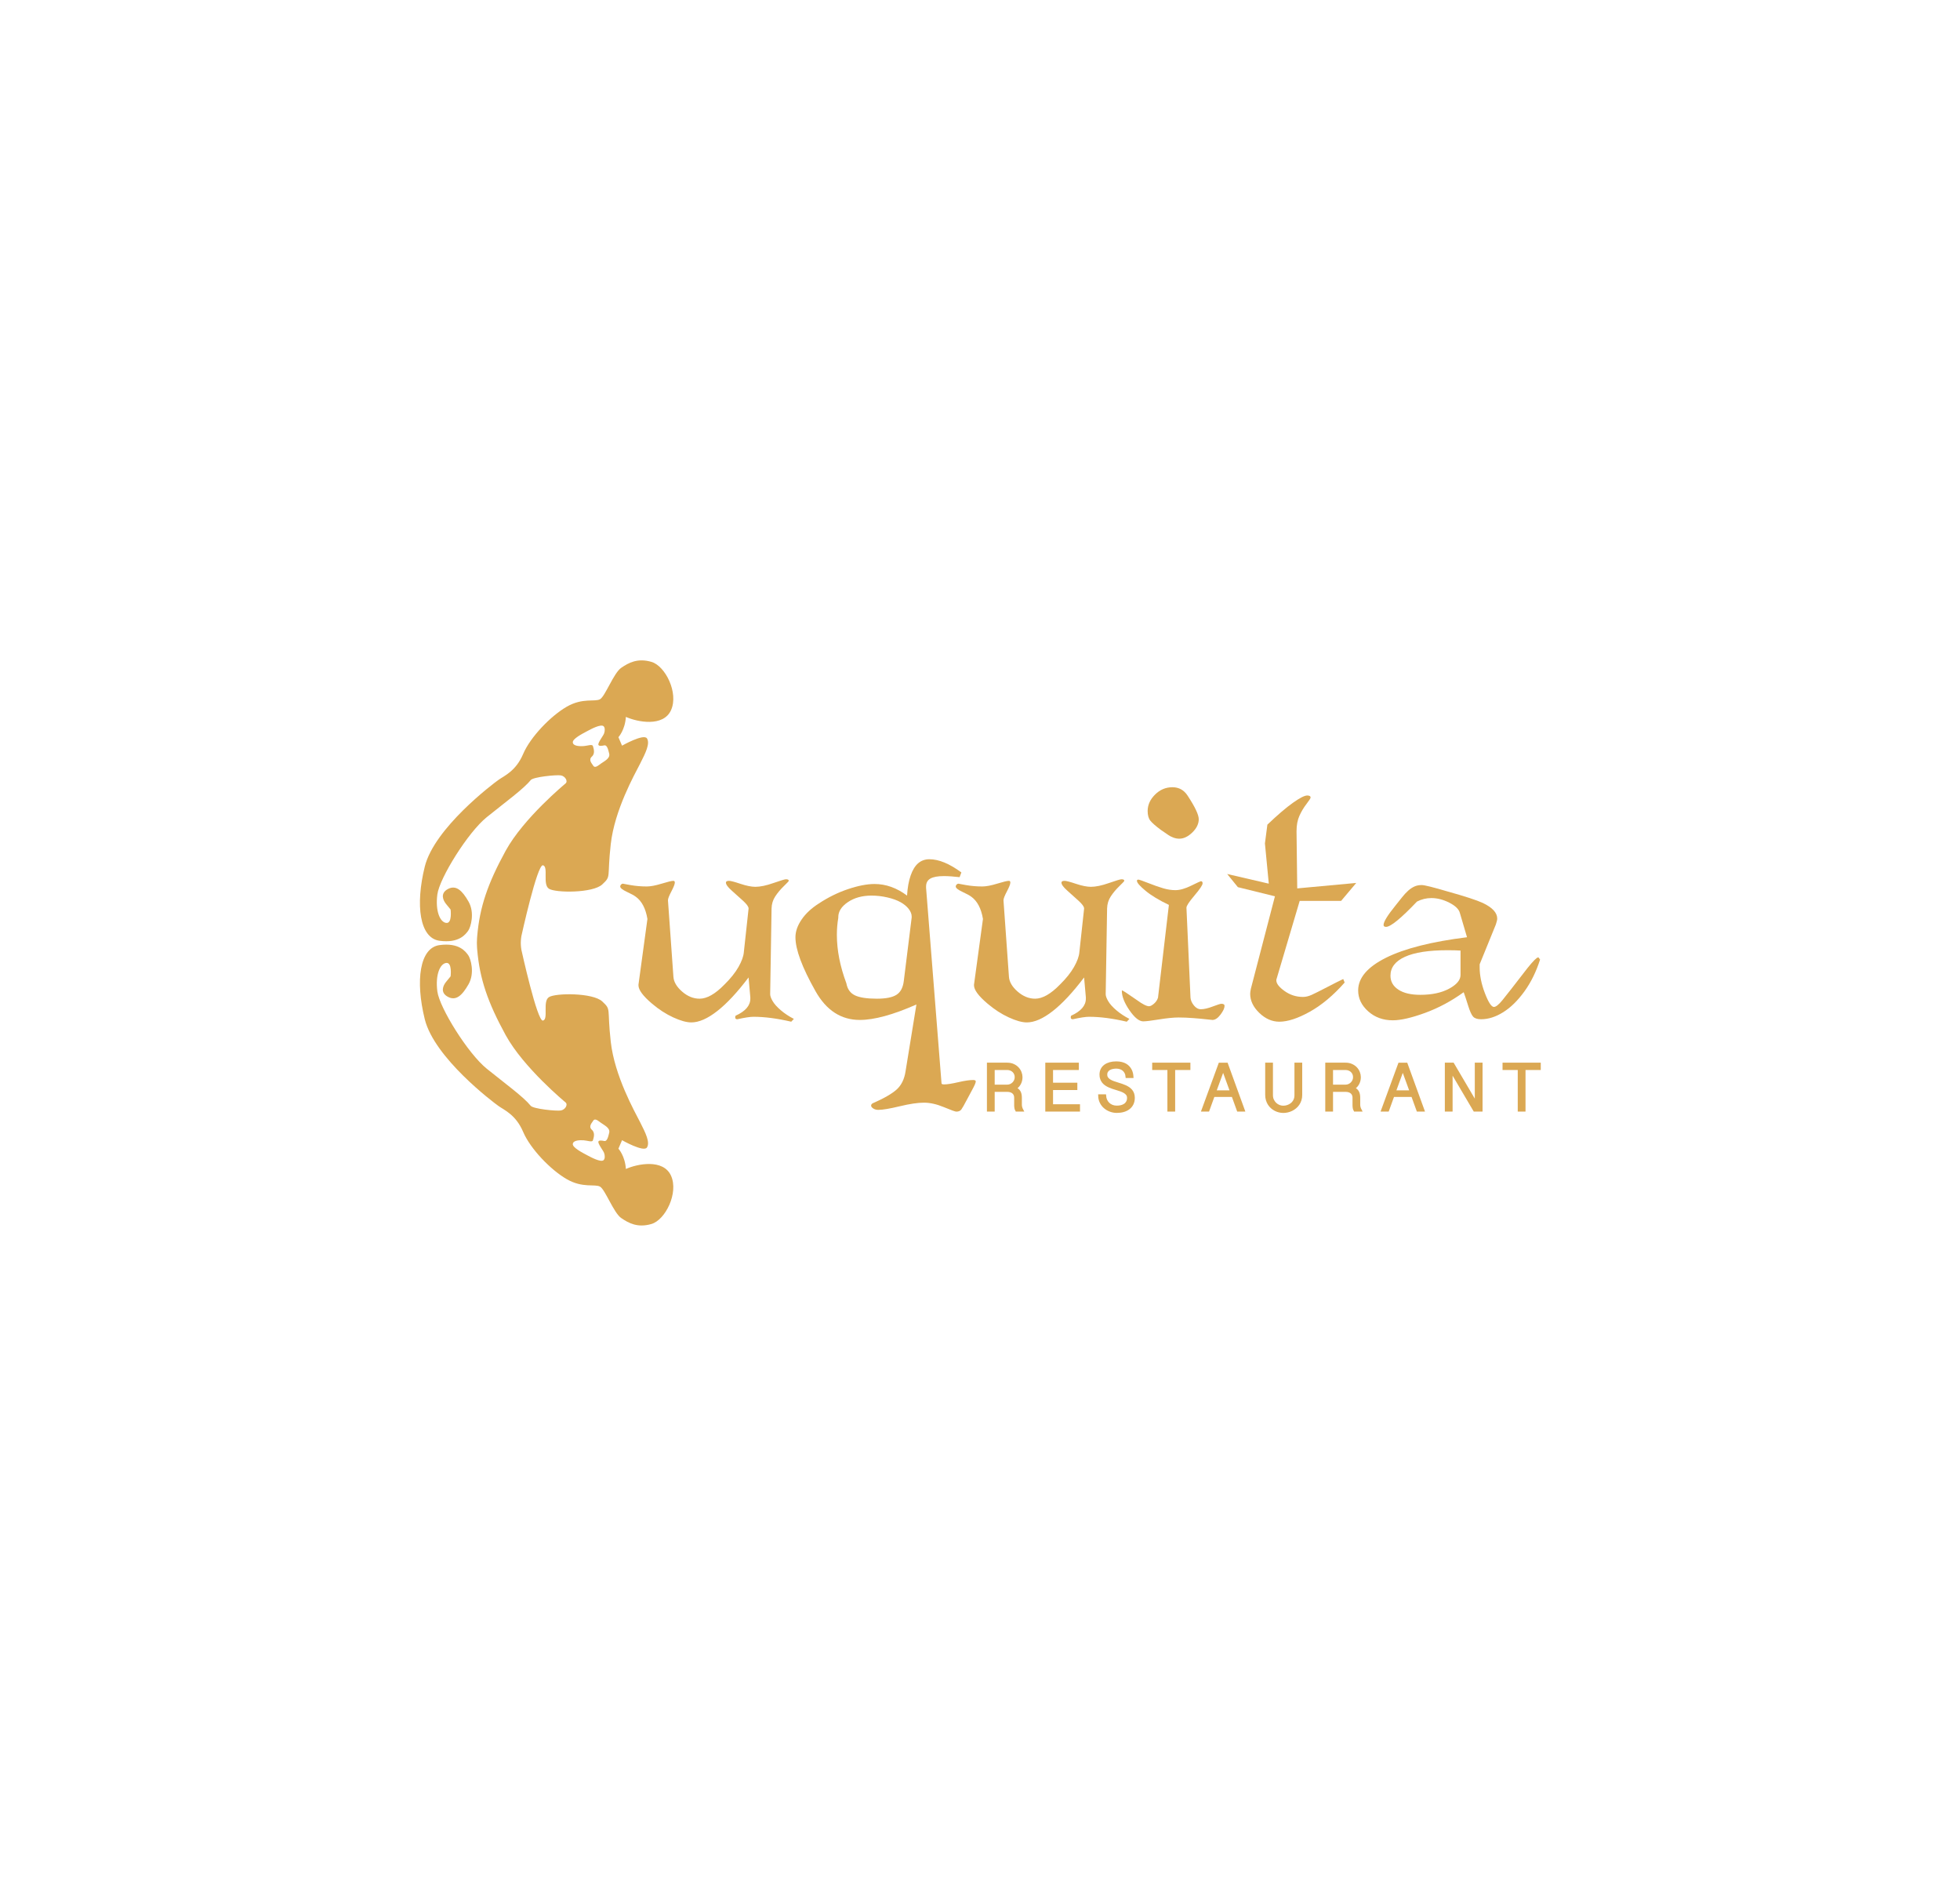
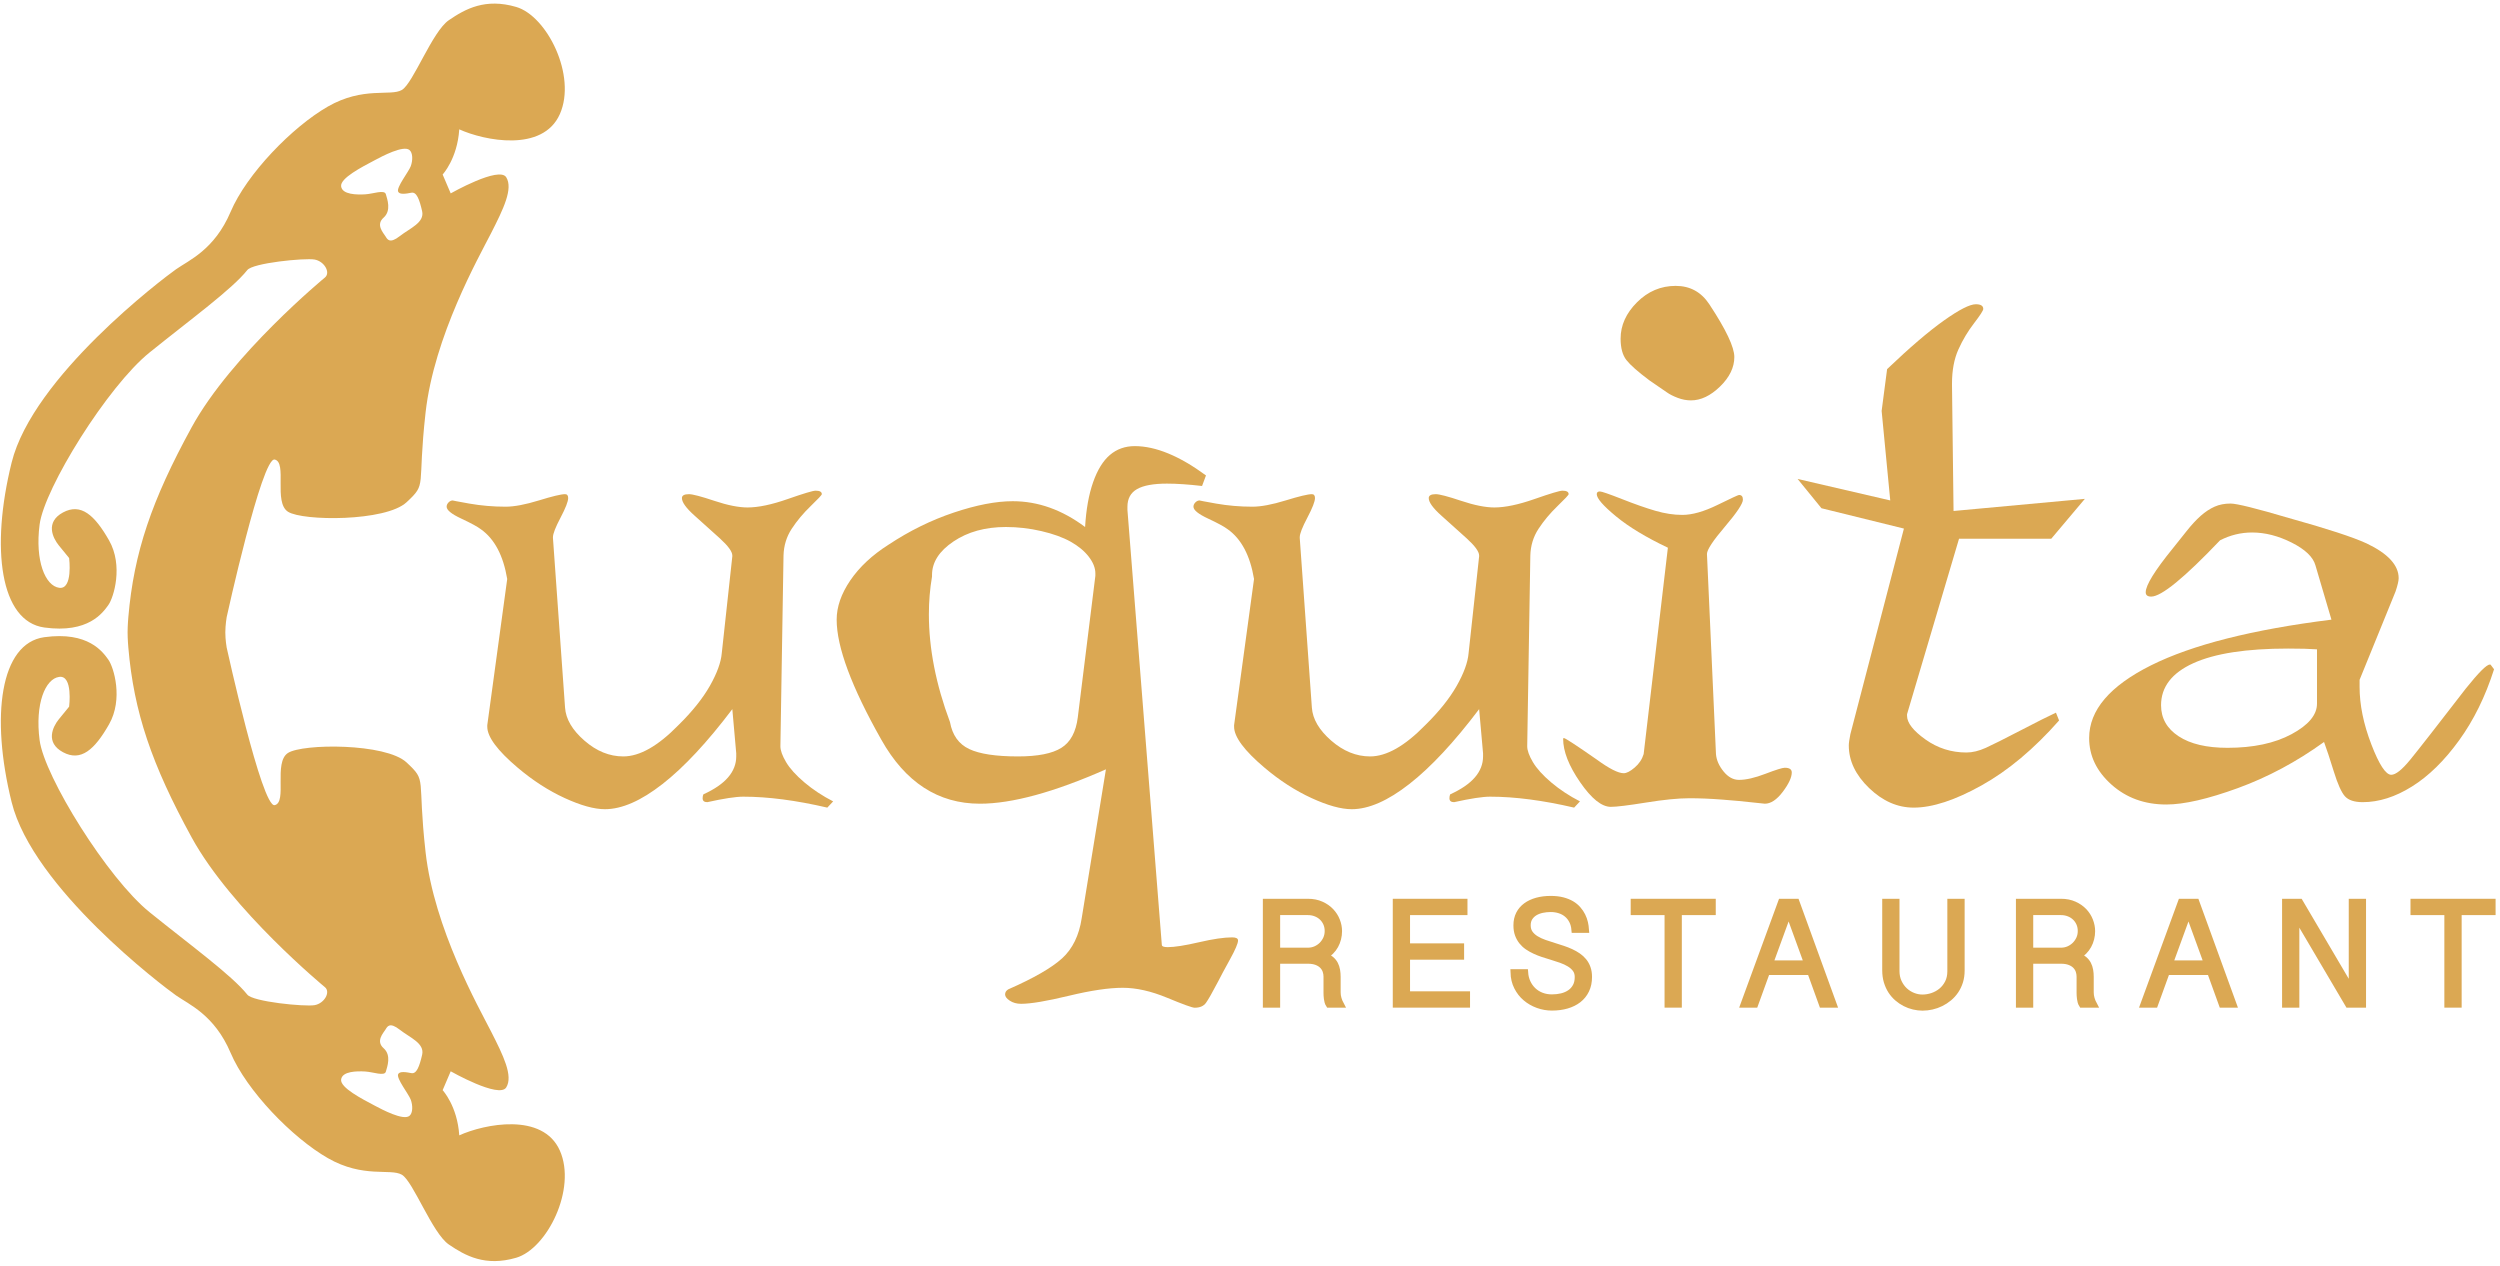
- <svg xmlns="http://www.w3.org/2000/svg" width="683pt" height="657pt" viewBox="0 0 683 657">
+ <svg xmlns="http://www.w3.org/2000/svg" viewBox="146.2 229.5 391.4 198.1">
  <path fill-rule="nonzero" fill="rgb(85.883%, 65.883%, 32.549%)" fill-opacity="1" d="M 225.609 320.148 C 224.996 316.477 223.629 313.887 221.508 312.375 C 220.98 311.969 219.949 311.406 218.418 310.691 C 216.891 309.98 216.125 309.359 216.125 308.828 C 216.125 308.582 216.227 308.359 216.43 308.152 C 216.633 307.949 216.859 307.848 217.105 307.848 C 216.98 307.848 217.836 308.012 219.672 308.34 C 221.508 308.664 223.406 308.828 225.363 308.828 C 226.711 308.828 228.445 308.5 230.566 307.848 C 232.688 307.195 234.051 306.867 234.664 306.867 C 234.992 306.867 235.152 307.074 235.152 307.48 C 235.152 308.012 234.754 309.031 233.961 310.539 C 233.164 312.051 232.77 313.07 232.77 313.602 L 232.77 313.723 L 234.664 340.277 C 234.785 342.074 235.797 343.797 237.695 345.449 C 239.59 347.102 241.617 347.926 243.781 347.926 C 246.352 347.926 249.227 346.293 252.41 343.031 C 254.57 340.91 256.211 338.859 257.336 336.883 C 258.457 334.902 259.078 333.199 259.199 331.773 L 260.852 316.598 L 260.852 316.477 C 260.852 315.863 260.199 314.969 258.895 313.781 C 257.59 312.602 256.273 311.418 254.949 310.234 C 253.621 309.051 252.961 308.133 252.961 307.48 C 252.961 307.074 253.328 306.867 254.062 306.867 C 254.633 306.867 255.957 307.215 258.039 307.91 C 260.117 308.605 261.852 308.949 263.238 308.949 C 264.91 308.949 267 308.512 269.512 307.633 C 272.02 306.758 273.477 306.32 273.887 306.32 C 274.539 306.32 274.863 306.5 274.863 306.867 C 274.863 306.992 274.285 307.613 273.121 308.734 C 271.957 309.859 270.969 311.039 270.152 312.285 C 269.336 313.527 268.91 314.926 268.867 316.477 L 268.379 346.336 C 268.379 346.988 268.676 347.812 269.266 348.812 C 269.855 349.812 270.816 350.875 272.141 351.996 C 273.465 353.117 274.965 354.105 276.637 354.965 L 275.723 355.941 C 270.828 354.801 266.441 354.227 262.566 354.227 C 261.383 354.227 259.508 354.516 256.938 355.086 C 256.445 355.086 256.203 354.883 256.203 354.473 C 256.203 354.227 256.242 354.023 256.324 353.859 C 259.75 352.312 261.465 350.332 261.465 347.926 L 261.465 347.438 L 260.852 340.523 C 256.938 345.703 253.297 349.609 249.93 352.238 C 246.566 354.871 243.555 356.188 240.906 356.188 C 239.234 356.188 237.133 355.605 234.602 354.441 C 232.074 353.281 229.625 351.699 227.262 349.699 C 224.078 347.008 222.488 344.867 222.488 343.277 L 222.488 343.031 Z M 225.609 320.148 " />
  <path fill-rule="nonzero" fill="rgb(85.883%, 65.883%, 32.549%)" fill-opacity="1" d="M 314.938 341.816 L 317.691 319.645 L 317.691 319.277 C 317.691 318.422 317.344 317.547 316.652 316.652 C 315.957 315.754 315.008 314.973 313.809 314.301 C 312.602 313.629 311.082 313.078 309.246 312.652 C 307.414 312.223 305.555 312.008 303.68 312.008 C 300.457 312.008 297.723 312.762 295.48 314.27 C 293.238 315.777 292.117 317.527 292.117 319.523 L 292.117 319.766 C 291.789 321.68 291.625 323.656 291.625 325.691 C 291.625 331.027 292.727 336.648 294.93 342.551 C 295.297 344.586 296.297 345.992 297.93 346.766 C 299.559 347.539 302.109 347.926 305.578 347.926 C 308.676 347.926 310.941 347.48 312.367 346.582 C 313.797 345.688 314.652 344.098 314.938 341.816 M 316.082 312.008 C 316.242 309.262 316.664 306.926 317.336 305 C 318.012 303.074 318.887 301.648 319.969 300.727 C 321.051 299.805 322.348 299.344 323.859 299.344 C 327.125 299.344 330.844 300.871 335.008 303.934 L 334.395 305.586 C 332.273 305.34 330.441 305.215 328.891 305.215 C 326.77 305.215 325.207 305.504 324.207 306.078 C 323.207 306.652 322.711 307.574 322.711 308.844 L 322.711 309.336 L 328.094 377.418 C 328.094 377.664 328.398 377.785 329.012 377.785 C 330.07 377.785 331.703 377.531 333.906 377.02 C 336.109 376.508 337.844 376.254 339.109 376.254 C 339.719 376.254 340.027 376.418 340.027 376.746 C 340.027 377.195 339.598 378.191 338.742 379.742 C 337.883 381.293 337.273 382.438 336.906 383.168 C 336.008 384.883 335.375 385.992 335.008 386.504 C 334.641 387.016 334.051 387.27 333.234 387.27 C 332.867 387.27 331.43 386.75 328.918 385.707 C 326.41 384.668 324.094 384.148 321.977 384.148 C 319.812 384.148 316.996 384.566 313.531 385.402 C 310.062 386.238 307.574 386.656 306.066 386.656 C 305.371 386.656 304.781 386.492 304.293 386.168 C 303.801 385.84 303.559 385.516 303.559 385.188 C 303.559 384.863 303.719 384.598 304.047 384.395 C 308.043 382.641 310.859 381.02 312.492 379.531 C 314.121 378.039 315.145 375.949 315.551 373.258 L 319.344 349.945 C 311.215 353.535 304.637 355.328 299.613 355.328 C 293.078 355.328 287.93 351.984 284.172 345.293 C 279.516 337.055 277.188 330.793 277.188 326.512 C 277.188 324.512 277.898 322.461 279.328 320.359 C 280.758 318.262 282.758 316.395 285.332 314.762 C 288.598 312.602 291.996 310.93 295.531 309.746 C 299.062 308.562 302.137 307.969 304.75 307.969 C 308.711 307.969 312.488 309.316 316.082 312.008 " />
  <path fill-rule="nonzero" fill="rgb(85.883%, 65.883%, 32.549%)" fill-opacity="1" d="M 342.531 320.148 C 341.918 316.477 340.551 313.887 338.43 312.375 C 337.898 311.969 336.871 311.406 335.34 310.691 C 333.812 309.98 333.047 309.359 333.047 308.828 C 333.047 308.582 333.148 308.359 333.352 308.152 C 333.555 307.949 333.781 307.848 334.023 307.848 C 333.902 307.848 334.758 308.012 336.594 308.34 C 338.43 308.664 340.328 308.828 342.285 308.828 C 343.633 308.828 345.363 308.5 347.484 307.848 C 349.605 307.195 350.973 306.867 351.586 306.867 C 351.91 306.867 352.074 307.074 352.074 307.48 C 352.074 308.012 351.676 309.031 350.883 310.539 C 350.086 312.051 349.688 313.07 349.688 313.602 L 349.688 313.723 L 351.586 340.277 C 351.707 342.074 352.719 343.797 354.613 345.449 C 356.512 347.102 358.539 347.926 360.703 347.926 C 363.273 347.926 366.148 346.293 369.332 343.031 C 371.492 340.91 373.133 338.859 374.258 336.883 C 375.379 334.902 376 333.199 376.121 331.773 L 377.773 316.598 L 377.773 316.477 C 377.773 315.863 377.121 314.969 375.816 313.781 C 374.512 312.602 373.195 311.418 371.871 310.234 C 370.543 309.051 369.883 308.133 369.883 307.48 C 369.883 307.074 370.25 306.867 370.98 306.867 C 371.555 306.867 372.879 307.215 374.961 307.91 C 377.039 308.605 378.773 308.949 380.16 308.949 C 381.832 308.949 383.922 308.512 386.434 307.633 C 388.941 306.758 390.398 306.32 390.809 306.32 C 391.461 306.32 391.785 306.5 391.785 306.867 C 391.785 306.992 391.207 307.613 390.043 308.734 C 388.879 309.859 387.891 311.039 387.074 312.285 C 386.258 313.527 385.832 314.926 385.789 316.477 L 385.301 346.336 C 385.301 346.988 385.598 347.812 386.188 348.812 C 386.777 349.812 387.738 350.875 389.062 351.996 C 390.387 353.117 391.887 354.105 393.559 354.965 L 392.645 355.941 C 387.75 354.801 383.363 354.227 379.488 354.227 C 378.305 354.227 376.43 354.516 373.859 355.086 C 373.367 355.086 373.125 354.883 373.125 354.473 C 373.125 354.227 373.164 354.023 373.246 353.859 C 376.672 352.312 378.387 350.332 378.387 347.926 L 378.387 347.438 L 377.773 340.523 C 373.859 345.703 370.219 349.609 366.852 352.238 C 363.488 354.871 360.477 356.188 357.828 356.188 C 356.152 356.188 354.055 355.605 351.523 354.441 C 348.996 353.281 346.547 351.699 344.184 349.699 C 341 347.008 339.41 344.867 339.41 343.277 L 339.41 343.031 Z M 342.531 320.148 " />
  <path fill-rule="nonzero" fill="rgb(85.883%, 65.883%, 32.549%)" fill-opacity="1" d="M 399.922 282.516 C 399.922 280.438 400.777 278.539 402.488 276.828 C 404.203 275.113 406.223 274.258 408.547 274.258 C 410.789 274.258 412.547 275.215 413.809 277.133 C 416.422 281.09 417.727 283.844 417.727 285.395 C 417.727 287.023 416.98 288.566 415.492 290.012 C 414.004 291.461 412.484 292.184 410.934 292.184 C 410.238 292.184 409.547 292.051 408.852 291.785 C 408.16 291.523 407.598 291.234 407.172 290.93 C 406.742 290.625 405.836 290.004 404.449 289.062 C 402.652 287.719 401.449 286.656 400.84 285.883 C 400.227 285.109 399.922 283.984 399.922 282.516 M 407.324 315.25 C 403.898 313.621 401.184 311.98 399.188 310.328 C 397.188 308.676 396.188 307.523 396.188 306.871 C 396.188 306.586 396.352 306.441 396.676 306.441 C 396.961 306.441 398.113 306.84 400.133 307.633 C 402.152 308.43 403.898 309.043 405.367 309.469 C 406.836 309.898 408.242 310.113 409.59 310.113 C 411.137 310.113 412.973 309.59 415.094 308.551 C 417.215 307.512 418.336 306.992 418.461 306.992 C 418.867 306.992 419.07 307.238 419.07 307.727 C 419.07 308.336 418.133 309.746 416.258 311.949 C 414.379 314.152 413.441 315.578 413.441 316.23 L 414.852 347.559 C 414.93 348.496 415.328 349.406 416.043 350.281 C 416.758 351.16 417.562 351.598 418.461 351.598 C 419.562 351.598 420.938 351.281 422.59 350.648 C 424.242 350.016 425.254 349.699 425.621 349.699 C 426.352 349.699 426.719 349.945 426.719 350.434 C 426.719 351.211 426.25 352.219 425.312 353.465 C 424.375 354.707 423.438 355.328 422.5 355.328 C 422.375 355.328 421.703 355.258 420.48 355.117 C 419.254 354.973 417.715 354.832 415.859 354.688 C 414.004 354.543 412.281 354.473 410.688 354.473 C 408.934 354.473 406.672 354.699 403.898 355.148 C 401.125 355.594 399.289 355.82 398.391 355.82 C 396.961 355.82 395.359 354.535 393.586 351.965 C 391.812 349.395 390.926 347.129 390.926 345.172 C 390.926 345.09 390.965 345.051 391.047 345.051 C 391.25 345.051 392.965 346.172 396.188 348.414 C 398.145 349.844 399.555 350.555 400.41 350.555 C 400.859 350.555 401.43 350.262 402.125 349.668 C 402.816 349.078 403.285 348.375 403.531 347.559 Z M 407.324 315.25 " />
  <path fill-rule="nonzero" fill="rgb(85.883%, 65.883%, 32.549%)" fill-opacity="1" d="M 442.137 307.848 L 440.789 293.836 L 441.645 287.289 C 445.195 283.902 448.164 281.363 450.551 279.672 C 452.934 277.98 454.598 277.133 455.535 277.133 C 456.309 277.133 456.699 277.379 456.699 277.867 C 456.699 278.109 456.219 278.855 455.262 280.098 C 454.301 281.344 453.484 282.711 452.812 284.199 C 452.141 285.688 451.805 287.473 451.805 289.555 L 451.805 289.797 L 452.047 309.5 L 472.605 307.602 L 467.344 313.844 L 452.906 313.844 L 444.766 341.316 L 444.766 341.562 C 444.766 342.664 445.723 343.898 447.641 345.266 C 449.559 346.633 451.699 347.312 454.066 347.312 C 455.004 347.312 456.016 347.07 457.098 346.582 C 458.176 346.09 459.992 345.184 462.543 343.855 C 465.09 342.531 466.938 341.602 468.078 341.074 L 468.57 342.297 C 464.652 346.742 460.613 350.129 456.453 352.453 C 452.293 354.777 448.742 355.941 445.809 355.941 C 443.277 355.941 440.953 354.922 438.832 352.883 C 436.711 350.844 435.648 348.621 435.648 346.215 C 435.648 345.844 435.73 345.254 435.895 344.438 L 444.277 312.254 L 431.367 309.07 L 427.633 304.484 Z M 442.137 307.848 " />
  <path fill-rule="nonzero" fill="rgb(85.883%, 65.883%, 32.549%)" fill-opacity="1" d="M 508.949 331.16 C 507.848 331.078 506.336 331.039 504.422 331.039 C 497.895 331.039 492.949 331.801 489.582 333.332 C 486.219 334.863 484.535 337.055 484.535 339.91 C 484.535 341.949 485.453 343.57 487.289 344.773 C 489.125 345.98 491.672 346.578 494.938 346.578 C 498.973 346.578 502.32 345.867 504.973 344.438 C 507.621 343.012 508.949 341.418 508.949 339.664 Z M 511.211 326.512 L 508.703 318.004 C 508.336 316.699 507.102 315.52 505 314.457 C 502.898 313.398 500.832 312.867 498.793 312.867 C 497.039 312.867 495.363 313.273 493.773 314.09 C 488.18 319.965 484.586 322.902 482.992 322.902 C 482.422 322.902 482.133 322.676 482.133 322.227 C 482.133 321.125 483.543 318.84 486.359 315.375 C 487.051 314.52 487.777 313.609 488.531 312.652 C 489.289 311.695 490.023 310.898 490.734 310.266 C 491.449 309.633 492.176 309.156 492.91 308.828 C 493.645 308.5 494.48 308.336 495.422 308.336 C 496.398 308.336 499.441 309.094 504.543 310.602 C 510.539 312.273 514.598 313.598 516.719 314.578 C 520.062 316.168 521.734 317.984 521.734 320.023 C 521.734 320.434 521.574 321.125 521.246 322.105 L 515.617 335.934 L 515.617 337.035 C 515.617 339.848 516.23 342.848 517.453 346.031 C 518.676 349.211 519.719 350.801 520.574 350.801 C 521.266 350.801 522.258 350.016 523.543 348.445 C 524.828 346.875 527.734 343.152 532.262 337.281 C 534.258 334.793 535.504 333.547 535.992 333.547 L 536.117 333.547 L 536.668 334.281 C 535.32 338.523 533.496 342.234 531.191 345.418 C 528.887 348.598 526.426 351.008 523.816 352.637 C 521.207 354.27 518.637 355.086 516.105 355.086 C 514.801 355.086 513.875 354.777 513.324 354.168 C 512.773 353.555 512.191 352.262 511.578 350.281 C 510.969 348.305 510.457 346.762 510.051 345.664 C 505.758 348.762 501.266 351.168 496.566 352.883 C 491.867 354.594 488.129 355.453 485.352 355.453 C 481.957 355.453 479.098 354.41 476.77 352.332 C 474.441 350.25 473.277 347.824 473.277 345.051 C 473.277 340.688 476.504 336.895 482.961 333.668 C 489.414 330.449 498.832 328.062 511.211 326.512 " />
  <path fill-rule="nonzero" fill="rgb(85.883%, 65.883%, 32.549%)" fill-opacity="1" d="M 346.117 378.371 L 350.969 378.371 C 351.391 378.371 351.789 378.293 352.164 378.133 C 352.539 377.969 352.871 377.746 353.16 377.465 C 353.445 377.18 353.672 376.852 353.844 376.477 C 354.012 376.102 354.094 375.695 354.094 375.258 C 354.094 374.828 354.016 374.43 353.859 374.066 C 353.703 373.703 353.484 373.387 353.203 373.117 C 352.926 372.852 352.594 372.641 352.211 372.492 C 351.828 372.344 351.414 372.266 350.969 372.266 L 346.117 372.266 Z M 355.809 375.281 C 355.809 375.68 355.762 376.07 355.664 376.453 C 355.57 376.836 355.426 377.199 355.238 377.539 C 355.051 377.879 354.816 378.191 354.531 378.477 C 354.25 378.758 353.922 379.004 353.555 379.211 C 353.969 379.32 354.309 379.48 354.574 379.699 C 354.836 379.918 355.043 380.172 355.195 380.461 C 355.344 380.746 355.445 381.059 355.504 381.398 C 355.562 381.734 355.59 382.078 355.59 382.43 L 355.59 384.855 C 355.59 385.203 355.637 385.539 355.734 385.863 C 355.828 386.188 355.949 386.484 356.094 386.754 L 354.246 386.754 C 354.168 386.633 354.109 386.492 354.066 386.336 C 354.023 386.176 353.992 386.016 353.969 385.844 C 353.945 385.676 353.93 385.516 353.922 385.355 C 353.914 385.199 353.91 385.062 353.91 384.949 L 353.91 382.398 C 353.91 382.09 353.859 381.785 353.758 381.484 C 353.652 381.18 353.484 380.91 353.25 380.672 C 353.016 380.434 352.711 380.242 352.336 380.098 C 351.961 379.953 351.504 379.879 350.969 379.879 L 346.117 379.879 L 346.117 386.754 L 344.414 386.754 L 344.414 370.715 L 350.969 370.715 C 351.75 370.715 352.441 370.852 353.043 371.125 C 353.645 371.395 354.152 371.75 354.559 372.18 C 354.969 372.613 355.281 373.102 355.492 373.648 C 355.703 374.191 355.809 374.734 355.809 375.281 " />
  <path fill="none" stroke-width="1.004" stroke-linecap="butt" stroke-linejoin="miter" stroke="rgb(85.883%, 65.883%, 32.549%)" stroke-opacity="1" stroke-miterlimit="10" d="M 0.001 0.001 L 4.852 0.001 C 5.274 0.001 5.673 0.08 6.048 0.24 C 6.423 0.404 6.755 0.626 7.044 0.908 C 7.329 1.193 7.555 1.521 7.727 1.896 C 7.895 2.271 7.977 2.677 7.977 3.115 C 7.977 3.544 7.899 3.943 7.743 4.306 C 7.587 4.669 7.368 4.986 7.087 5.255 C 6.809 5.521 6.477 5.732 6.094 5.88 C 5.712 6.029 5.298 6.107 4.852 6.107 L 0.001 6.107 Z M 9.692 3.091 C 9.692 2.693 9.645 2.302 9.548 1.919 C 9.454 1.537 9.309 1.173 9.122 0.833 C 8.934 0.494 8.7 0.181 8.415 -0.104 C 8.133 -0.385 7.805 -0.631 7.438 -0.838 C 7.852 -0.948 8.192 -1.108 8.458 -1.327 C 8.719 -1.545 8.926 -1.799 9.079 -2.088 C 9.227 -2.374 9.329 -2.686 9.387 -3.026 C 9.446 -3.362 9.473 -3.706 9.473 -4.057 L 9.473 -6.483 C 9.473 -6.831 9.52 -7.167 9.618 -7.491 C 9.712 -7.815 9.833 -8.112 9.977 -8.381 L 8.13 -8.381 C 8.051 -8.26 7.993 -8.12 7.95 -7.963 C 7.907 -7.803 7.876 -7.643 7.852 -7.471 C 7.829 -7.303 7.813 -7.143 7.805 -6.983 C 7.798 -6.827 7.794 -6.69 7.794 -6.577 L 7.794 -4.026 C 7.794 -3.717 7.743 -3.413 7.641 -3.112 C 7.536 -2.807 7.368 -2.538 7.133 -2.299 C 6.899 -2.061 6.594 -1.87 6.219 -1.725 C 5.844 -1.581 5.387 -1.506 4.852 -1.506 L 0.001 -1.506 L 0.001 -8.381 L -1.702 -8.381 L -1.702 7.658 L 4.852 7.658 C 5.633 7.658 6.325 7.521 6.926 7.247 C 7.528 6.978 8.036 6.622 8.442 6.193 C 8.852 5.759 9.165 5.271 9.376 4.724 C 9.587 4.181 9.692 3.638 9.692 3.091 Z M 9.692 3.091 " transform="matrix(1, 0, 0, -1, 346.1165, 378.3725)" />
  <path fill-rule="nonzero" fill="rgb(85.883%, 65.883%, 32.549%)" fill-opacity="1" stroke-width="1.004" stroke-linecap="butt" stroke-linejoin="miter" stroke="rgb(85.883%, 65.883%, 32.549%)" stroke-opacity="1" stroke-miterlimit="10" d="M -0 0.001 L -0 -1.55 L -8.992 -1.55 L -8.992 -6.98 L -0.527 -6.98 L -0.527 -8.531 L -8.992 -8.531 L -8.992 -14.488 L 0.402 -14.488 L 0.402 -16.038 L -10.691 -16.038 L -10.691 0.001 Z M -0 0.001 " transform="matrix(1, 0, 0, -1, 375.4454, 370.7155)" />
  <path fill-rule="nonzero" fill="rgb(85.883%, 65.883%, 32.549%)" fill-opacity="1" stroke-width="1.004" stroke-linecap="butt" stroke-linejoin="miter" stroke="rgb(85.883%, 65.883%, 32.549%)" stroke-opacity="1" stroke-miterlimit="10" d="M -0.001 -0.001 C 0.038 -0.575 0.167 -1.103 0.39 -1.579 C 0.613 -2.06 0.909 -2.478 1.277 -2.829 C 1.644 -3.181 2.077 -3.454 2.581 -3.65 C 3.081 -3.845 3.632 -3.942 4.23 -3.942 C 4.769 -3.942 5.281 -3.884 5.773 -3.767 C 6.261 -3.646 6.695 -3.458 7.07 -3.2 C 7.445 -2.946 7.745 -2.61 7.968 -2.2 C 8.191 -1.79 8.3 -1.294 8.3 -0.712 C 8.3 -0.239 8.179 0.167 7.941 0.499 C 7.699 0.835 7.378 1.12 6.984 1.362 C 6.589 1.604 6.14 1.811 5.64 1.987 C 5.136 2.167 4.628 2.331 4.116 2.483 C 3.687 2.604 3.253 2.741 2.824 2.886 C 2.39 3.03 1.972 3.194 1.57 3.382 C 1.167 3.565 0.792 3.776 0.445 4.011 C 0.093 4.249 -0.208 4.53 -0.466 4.85 C -0.723 5.175 -0.926 5.538 -1.075 5.948 C -1.223 6.358 -1.298 6.835 -1.298 7.37 C -1.298 8.034 -1.169 8.624 -0.907 9.136 C -0.649 9.643 -0.282 10.069 0.191 10.417 C 0.659 10.761 1.226 11.022 1.878 11.206 C 2.534 11.386 3.253 11.475 4.034 11.475 C 4.734 11.475 5.351 11.405 5.886 11.268 C 6.421 11.128 6.89 10.94 7.288 10.706 C 7.687 10.468 8.027 10.186 8.3 9.87 C 8.577 9.554 8.804 9.218 8.98 8.862 C 9.156 8.511 9.284 8.147 9.37 7.772 C 9.452 7.397 9.507 7.034 9.531 6.69 L 7.784 6.69 C 7.738 7.229 7.609 7.698 7.398 8.104 C 7.187 8.511 6.913 8.854 6.581 9.128 C 6.249 9.405 5.863 9.612 5.425 9.749 C 4.991 9.886 4.527 9.956 4.034 9.956 C 3.581 9.956 3.14 9.909 2.706 9.819 C 2.273 9.725 1.886 9.581 1.546 9.378 C 1.206 9.175 0.929 8.905 0.718 8.577 C 0.507 8.249 0.402 7.847 0.402 7.37 C 0.402 6.878 0.523 6.464 0.757 6.124 C 0.995 5.78 1.316 5.487 1.714 5.241 C 2.113 4.999 2.566 4.784 3.074 4.608 C 3.585 4.433 4.113 4.261 4.656 4.093 C 5.085 3.964 5.519 3.823 5.949 3.679 C 6.382 3.534 6.8 3.37 7.199 3.186 C 7.597 3.003 7.964 2.792 8.308 2.558 C 8.648 2.323 8.945 2.054 9.199 1.741 C 9.452 1.433 9.648 1.073 9.788 0.675 C 9.933 0.268 10.003 -0.192 10.003 -0.712 C 10.003 -1.493 9.859 -2.185 9.57 -2.778 C 9.284 -3.372 8.882 -3.868 8.37 -4.267 C 7.855 -4.665 7.245 -4.966 6.542 -5.169 C 5.835 -5.372 5.066 -5.474 4.23 -5.474 C 3.48 -5.474 2.749 -5.345 2.034 -5.087 C 1.324 -4.829 0.687 -4.466 0.132 -3.993 C -0.423 -3.525 -0.872 -2.95 -1.212 -2.275 C -1.555 -1.603 -1.735 -0.845 -1.759 -0.001 Z M -0.001 -0.001 " transform="matrix(1, 0, 0, -1, 384.9421, 381.7411)" />
  <path fill-rule="nonzero" fill="rgb(85.883%, 65.883%, 32.549%)" fill-opacity="1" stroke-width="1.004" stroke-linecap="butt" stroke-linejoin="miter" stroke="rgb(85.883%, 65.883%, 32.549%)" stroke-opacity="1" stroke-miterlimit="10" d="M -0.001 0.001 L -0.001 -1.55 L -5.313 -1.55 L -5.313 -16.038 L -7.012 -16.038 L -7.012 -1.55 L -12.313 -1.55 L -12.313 0.001 Z M -0.001 0.001 " transform="matrix(1, 0, 0, -1, 414.317, 370.7155)" />
  <path fill-rule="nonzero" fill="rgb(85.883%, 65.883%, 32.549%)" fill-opacity="1" stroke-width="1.004" stroke-linecap="butt" stroke-linejoin="miter" stroke="rgb(85.883%, 65.883%, 32.549%)" stroke-opacity="1" stroke-miterlimit="10" d="M -0.002 0.001 L -2.943 -8.057 L 2.932 -8.057 Z M 1.198 1.587 L 7.026 -14.452 L 5.252 -14.452 L 3.405 -9.346 L -3.416 -9.346 L -5.267 -14.452 L -7.025 -14.452 L -1.15 1.587 Z M 1.198 1.587 " transform="matrix(1, 0, 0, -1, 426.2281, 372.3021)" />
  <path fill-rule="nonzero" fill="rgb(85.883%, 65.883%, 32.549%)" fill-opacity="1" stroke-width="1.004" stroke-linecap="butt" stroke-linejoin="miter" stroke="rgb(85.883%, 65.883%, 32.549%)" stroke-opacity="1" stroke-miterlimit="10" d="M -0.001 0.001 L -0.001 -10.808 C -0.001 -11.46 0.12 -12.042 0.362 -12.562 C 0.605 -13.077 0.917 -13.519 1.304 -13.878 C 1.691 -14.238 2.128 -14.511 2.616 -14.706 C 3.101 -14.898 3.597 -14.992 4.093 -14.992 C 4.612 -14.992 5.136 -14.906 5.663 -14.73 C 6.187 -14.55 6.659 -14.292 7.077 -13.945 C 7.495 -13.601 7.835 -13.171 8.101 -12.652 C 8.362 -12.136 8.495 -11.534 8.495 -10.855 L 8.495 0.001 L 10.198 0.001 L 10.198 -10.738 C 10.198 -11.359 10.116 -11.933 9.952 -12.456 C 9.784 -12.984 9.558 -13.46 9.269 -13.886 C 8.976 -14.32 8.636 -14.695 8.241 -15.023 C 7.851 -15.347 7.433 -15.62 6.98 -15.843 C 6.526 -16.066 6.058 -16.234 5.569 -16.343 C 5.081 -16.452 4.601 -16.511 4.116 -16.511 C 3.655 -16.511 3.191 -16.452 2.726 -16.343 C 2.257 -16.234 1.808 -16.066 1.382 -15.851 C 0.948 -15.628 0.55 -15.359 0.171 -15.031 C -0.204 -14.706 -0.528 -14.327 -0.806 -13.902 C -1.083 -13.472 -1.298 -12.988 -1.462 -12.452 C -1.622 -11.913 -1.7 -11.327 -1.7 -10.691 L -1.7 0.001 Z M -0.001 0.001 " transform="matrix(1, 0, 0, -1, 443.0829, 370.7155)" />
  <path fill-rule="nonzero" fill="rgb(85.883%, 65.883%, 32.549%)" fill-opacity="1" d="M 464.02 378.371 L 468.871 378.371 C 469.293 378.371 469.691 378.293 470.066 378.133 C 470.441 377.969 470.773 377.746 471.062 377.465 C 471.348 377.18 471.574 376.852 471.746 376.477 C 471.914 376.102 471.996 375.695 471.996 375.258 C 471.996 374.828 471.918 374.43 471.762 374.066 C 471.605 373.703 471.387 373.387 471.105 373.117 C 470.828 372.852 470.496 372.641 470.113 372.492 C 469.73 372.344 469.316 372.266 468.871 372.266 L 464.02 372.266 Z M 473.711 375.281 C 473.711 375.68 473.664 376.07 473.566 376.453 C 473.473 376.836 473.328 377.199 473.141 377.539 C 472.953 377.879 472.719 378.191 472.434 378.477 C 472.152 378.758 471.824 379.004 471.457 379.211 C 471.871 379.32 472.211 379.48 472.477 379.699 C 472.738 379.918 472.945 380.172 473.098 380.461 C 473.246 380.746 473.348 381.059 473.406 381.398 C 473.465 381.734 473.492 382.078 473.492 382.43 L 473.492 384.855 C 473.492 385.203 473.539 385.539 473.637 385.863 C 473.73 386.188 473.852 386.484 473.996 386.754 L 472.148 386.754 C 472.07 386.633 472.012 386.492 471.969 386.336 C 471.926 386.176 471.895 386.016 471.871 385.844 C 471.848 385.676 471.832 385.516 471.824 385.355 C 471.816 385.199 471.812 385.062 471.812 384.949 L 471.812 382.398 C 471.812 382.09 471.762 381.785 471.66 381.484 C 471.555 381.18 471.387 380.91 471.152 380.672 C 470.918 380.434 470.613 380.242 470.238 380.098 C 469.863 379.953 469.406 379.879 468.871 379.879 L 464.02 379.879 L 464.02 386.754 L 462.316 386.754 L 462.316 370.715 L 468.871 370.715 C 469.652 370.715 470.344 370.852 470.945 371.125 C 471.547 371.395 472.055 371.75 472.465 372.18 C 472.871 372.613 473.184 373.102 473.395 373.648 C 473.605 374.191 473.711 374.734 473.711 375.281 " />
  <path fill="none" stroke-width="1.004" stroke-linecap="butt" stroke-linejoin="miter" stroke="rgb(85.883%, 65.883%, 32.549%)" stroke-opacity="1" stroke-miterlimit="10" d="M 0.001 0.001 L 4.852 0.001 C 5.274 0.001 5.672 0.08 6.047 0.24 C 6.422 0.404 6.754 0.626 7.043 0.908 C 7.329 1.193 7.555 1.521 7.727 1.896 C 7.895 2.271 7.977 2.677 7.977 3.115 C 7.977 3.544 7.899 3.943 7.743 4.306 C 7.586 4.669 7.368 4.986 7.086 5.255 C 6.809 5.521 6.477 5.732 6.094 5.88 C 5.711 6.029 5.297 6.107 4.852 6.107 L 0.001 6.107 Z M 9.692 3.091 C 9.692 2.693 9.645 2.302 9.547 1.919 C 9.454 1.537 9.309 1.173 9.122 0.833 C 8.934 0.494 8.7 0.181 8.415 -0.104 C 8.133 -0.385 7.805 -0.631 7.438 -0.838 C 7.852 -0.948 8.192 -1.108 8.458 -1.327 C 8.719 -1.545 8.926 -1.799 9.079 -2.088 C 9.227 -2.374 9.329 -2.686 9.387 -3.026 C 9.446 -3.362 9.473 -3.706 9.473 -4.057 L 9.473 -6.483 C 9.473 -6.831 9.52 -7.167 9.618 -7.491 C 9.711 -7.815 9.833 -8.112 9.977 -8.381 L 8.129 -8.381 C 8.051 -8.26 7.993 -8.12 7.95 -7.963 C 7.907 -7.803 7.876 -7.643 7.852 -7.471 C 7.829 -7.303 7.813 -7.143 7.805 -6.983 C 7.797 -6.827 7.793 -6.69 7.793 -6.577 L 7.793 -4.026 C 7.793 -3.717 7.743 -3.413 7.641 -3.112 C 7.536 -2.807 7.368 -2.538 7.133 -2.299 C 6.899 -2.061 6.594 -1.87 6.219 -1.725 C 5.844 -1.581 5.387 -1.506 4.852 -1.506 L 0.001 -1.506 L 0.001 -8.381 L -1.703 -8.381 L -1.703 7.658 L 4.852 7.658 C 5.633 7.658 6.325 7.521 6.926 7.247 C 7.528 6.978 8.036 6.622 8.446 6.193 C 8.852 5.759 9.165 5.271 9.376 4.724 C 9.586 4.181 9.692 3.638 9.692 3.091 Z M 9.692 3.091 " transform="matrix(1, 0, 0, -1, 464.019, 378.3725)" />
  <path fill-rule="nonzero" fill="rgb(85.883%, 65.883%, 32.549%)" fill-opacity="1" stroke-width="1.004" stroke-linecap="butt" stroke-linejoin="miter" stroke="rgb(85.883%, 65.883%, 32.549%)" stroke-opacity="1" stroke-miterlimit="10" d="M -0.002 0.001 L -2.943 -8.057 L 2.932 -8.057 Z M 1.198 1.587 L 7.026 -14.452 L 5.252 -14.452 L 3.405 -9.346 L -3.416 -9.346 L -5.267 -14.452 L -7.025 -14.452 L -1.15 1.587 Z M 1.198 1.587 " transform="matrix(1, 0, 0, -1, 488.8297, 372.3021)" />
  <path fill-rule="nonzero" fill="rgb(85.883%, 65.883%, 32.549%)" fill-opacity="1" stroke-width="1.004" stroke-linecap="butt" stroke-linejoin="miter" stroke="rgb(85.883%, 65.883%, 32.549%)" stroke-opacity="1" stroke-miterlimit="10" d="M -0.001 0.001 L 8.163 -13.867 L 8.163 0.001 L 9.866 0.001 L 9.866 -16.038 L 7.588 -16.038 L -0.576 -2.183 L -0.576 -16.038 L -2.275 -16.038 L -2.275 0.001 Z M -0.001 0.001 " transform="matrix(1, 0, 0, -1, 506.2592, 370.7155)" />
  <path fill-rule="nonzero" fill="rgb(85.883%, 65.883%, 32.549%)" fill-opacity="1" stroke-width="1.004" stroke-linecap="butt" stroke-linejoin="miter" stroke="rgb(85.883%, 65.883%, 32.549%)" stroke-opacity="1" stroke-miterlimit="10" d="M 0.002 0.001 L 0.002 -1.55 L -5.311 -1.55 L -5.311 -16.038 L -7.014 -16.038 L -7.014 -1.55 L -12.315 -1.55 L -12.315 0.001 Z M 0.002 0.001 " transform="matrix(1, 0, 0, -1, 536.4044, 370.7155)" />
  <path fill-rule="nonzero" fill="rgb(85.883%, 65.883%, 32.549%)" fill-opacity="1" d="M 212.289 394.637 C 211.871 396.445 211.426 397.672 210.602 397.508 C 209.781 397.344 208.758 397.18 208.535 397.672 C 208.23 398.355 210.18 400.773 210.508 401.668 C 210.84 402.559 210.852 403.758 210.297 404.203 C 209.336 404.977 206 403.199 204.895 402.613 C 202.832 401.52 199.445 399.785 199.605 398.508 C 199.777 397.188 202.113 397.184 203.363 397.254 C 204.617 397.324 206.402 398.035 206.609 397.277 C 206.82 396.516 207.512 394.723 206.258 393.609 C 205.004 392.496 206.18 391.277 206.57 390.656 C 206.844 390.219 207.191 389.461 208.793 390.715 C 210.391 391.969 212.707 392.828 212.289 394.637 M 204.895 254.57 C 206 253.98 209.336 252.203 210.297 252.977 C 210.852 253.422 210.84 254.621 210.508 255.516 C 210.18 256.406 208.23 258.828 208.535 259.508 C 208.758 260.004 209.781 259.836 210.602 259.672 C 211.426 259.508 211.871 260.738 212.285 262.547 C 212.703 264.355 210.391 265.215 208.793 266.465 C 207.191 267.719 206.844 266.961 206.57 266.527 C 206.18 265.906 205.004 264.684 206.258 263.574 C 207.508 262.457 206.82 260.664 206.609 259.906 C 206.402 259.145 204.617 259.855 203.363 259.926 C 202.113 259.996 199.773 259.992 199.605 258.672 C 199.445 257.395 202.832 255.66 204.895 254.57 M 218.102 407.25 C 217.805 402.645 215.5 400.18 215.5 400.18 L 216.762 397.223 C 216.762 397.223 224.34 401.531 225.453 399.75 C 226.566 397.965 225.008 394.773 223.078 390.984 C 221.145 387.195 214.164 374.867 212.828 362.91 C 211.488 350.949 213.125 351.914 209.855 348.871 C 206.586 345.824 193.59 345.898 191.285 347.383 C 188.984 348.871 191.211 355.109 189.207 355.555 C 187.203 356 181.688 330.883 181.688 330.883 C 181.688 330.883 181.473 329.688 181.477 328.5 C 181.48 327.332 181.688 326.117 181.688 326.117 C 181.688 326.117 187.203 301 189.207 301.445 C 191.211 301.891 188.984 308.129 191.285 309.617 C 193.59 311.102 206.586 311.176 209.855 308.129 C 213.125 305.086 211.488 306.051 212.828 294.094 C 214.164 282.133 221.145 269.805 223.078 266.016 C 225.008 262.227 226.566 259.035 225.453 257.25 C 224.34 255.469 216.762 259.777 216.762 259.777 L 215.5 256.82 C 215.5 256.82 217.805 254.355 218.102 249.75 C 222.035 251.531 231.172 253.387 233.848 247.371 C 236.52 241.355 231.84 231.996 227.012 230.586 C 222.184 229.176 219.066 230.883 216.465 232.664 C 213.867 234.449 210.895 242.543 209.113 243.586 C 207.332 244.625 203.098 242.992 197.527 246.184 C 191.957 249.379 184.824 256.73 182.301 262.672 C 179.773 268.617 175.762 270.25 173.758 271.66 C 171.75 273.074 151.352 288.473 148.02 301.922 C 144.691 315.367 146.238 326.789 153.137 327.742 C 160.039 328.695 162.309 325.41 163.16 324.227 C 164.012 323.043 165.527 318.051 163.27 314.094 C 161.016 310.141 158.871 308.215 156.062 309.73 C 153.25 311.25 154.473 313.727 155.395 314.871 C 156.32 316.02 157.023 316.867 157.023 316.867 C 157.023 316.867 157.652 321.824 155.469 321.527 C 153.289 321.23 151.66 317.312 152.402 311.617 C 153.141 305.926 163.07 289.961 169.613 284.688 C 176.156 279.414 182.496 274.809 184.902 271.801 C 185.703 270.668 193.914 269.867 195.449 270.133 C 196.984 270.402 197.984 272.176 197.082 272.938 C 197.082 272.938 182.441 284.996 176.199 296.406 C 169.953 307.816 167.156 316 166.293 326.117 C 166.293 326.117 166.176 327.426 166.176 328.5 C 166.176 329.574 166.293 330.883 166.293 330.883 C 167.156 341 169.953 349.184 176.199 360.594 C 182.441 372.004 197.082 384.062 197.082 384.062 C 197.984 384.824 196.984 386.598 195.449 386.867 C 193.914 387.133 185.703 386.332 184.902 385.199 C 182.496 382.195 176.156 377.586 169.613 372.312 C 163.07 367.039 153.141 351.074 152.402 345.383 C 151.66 339.688 153.289 335.77 155.469 335.473 C 157.652 335.176 157.023 340.133 157.023 340.133 C 157.023 340.133 156.32 340.98 155.395 342.129 C 154.473 343.273 153.25 345.75 156.062 347.266 C 158.871 348.785 161.016 346.859 163.27 342.906 C 165.527 338.949 164.012 333.957 163.16 332.773 C 162.309 331.59 160.039 328.309 153.137 329.258 C 146.238 330.211 144.691 341.633 148.02 355.078 C 151.352 368.527 171.75 383.93 173.758 385.34 C 175.762 386.75 179.773 388.383 182.301 394.328 C 184.824 400.27 191.957 407.621 197.527 410.816 C 203.098 414.008 207.332 412.375 209.113 413.414 C 210.895 414.457 213.867 422.551 216.465 424.336 C 219.066 426.117 222.184 427.824 227.012 426.414 C 231.84 425.004 236.52 415.645 233.848 409.629 C 231.172 403.613 222.035 405.469 218.102 407.25 " />
</svg>
